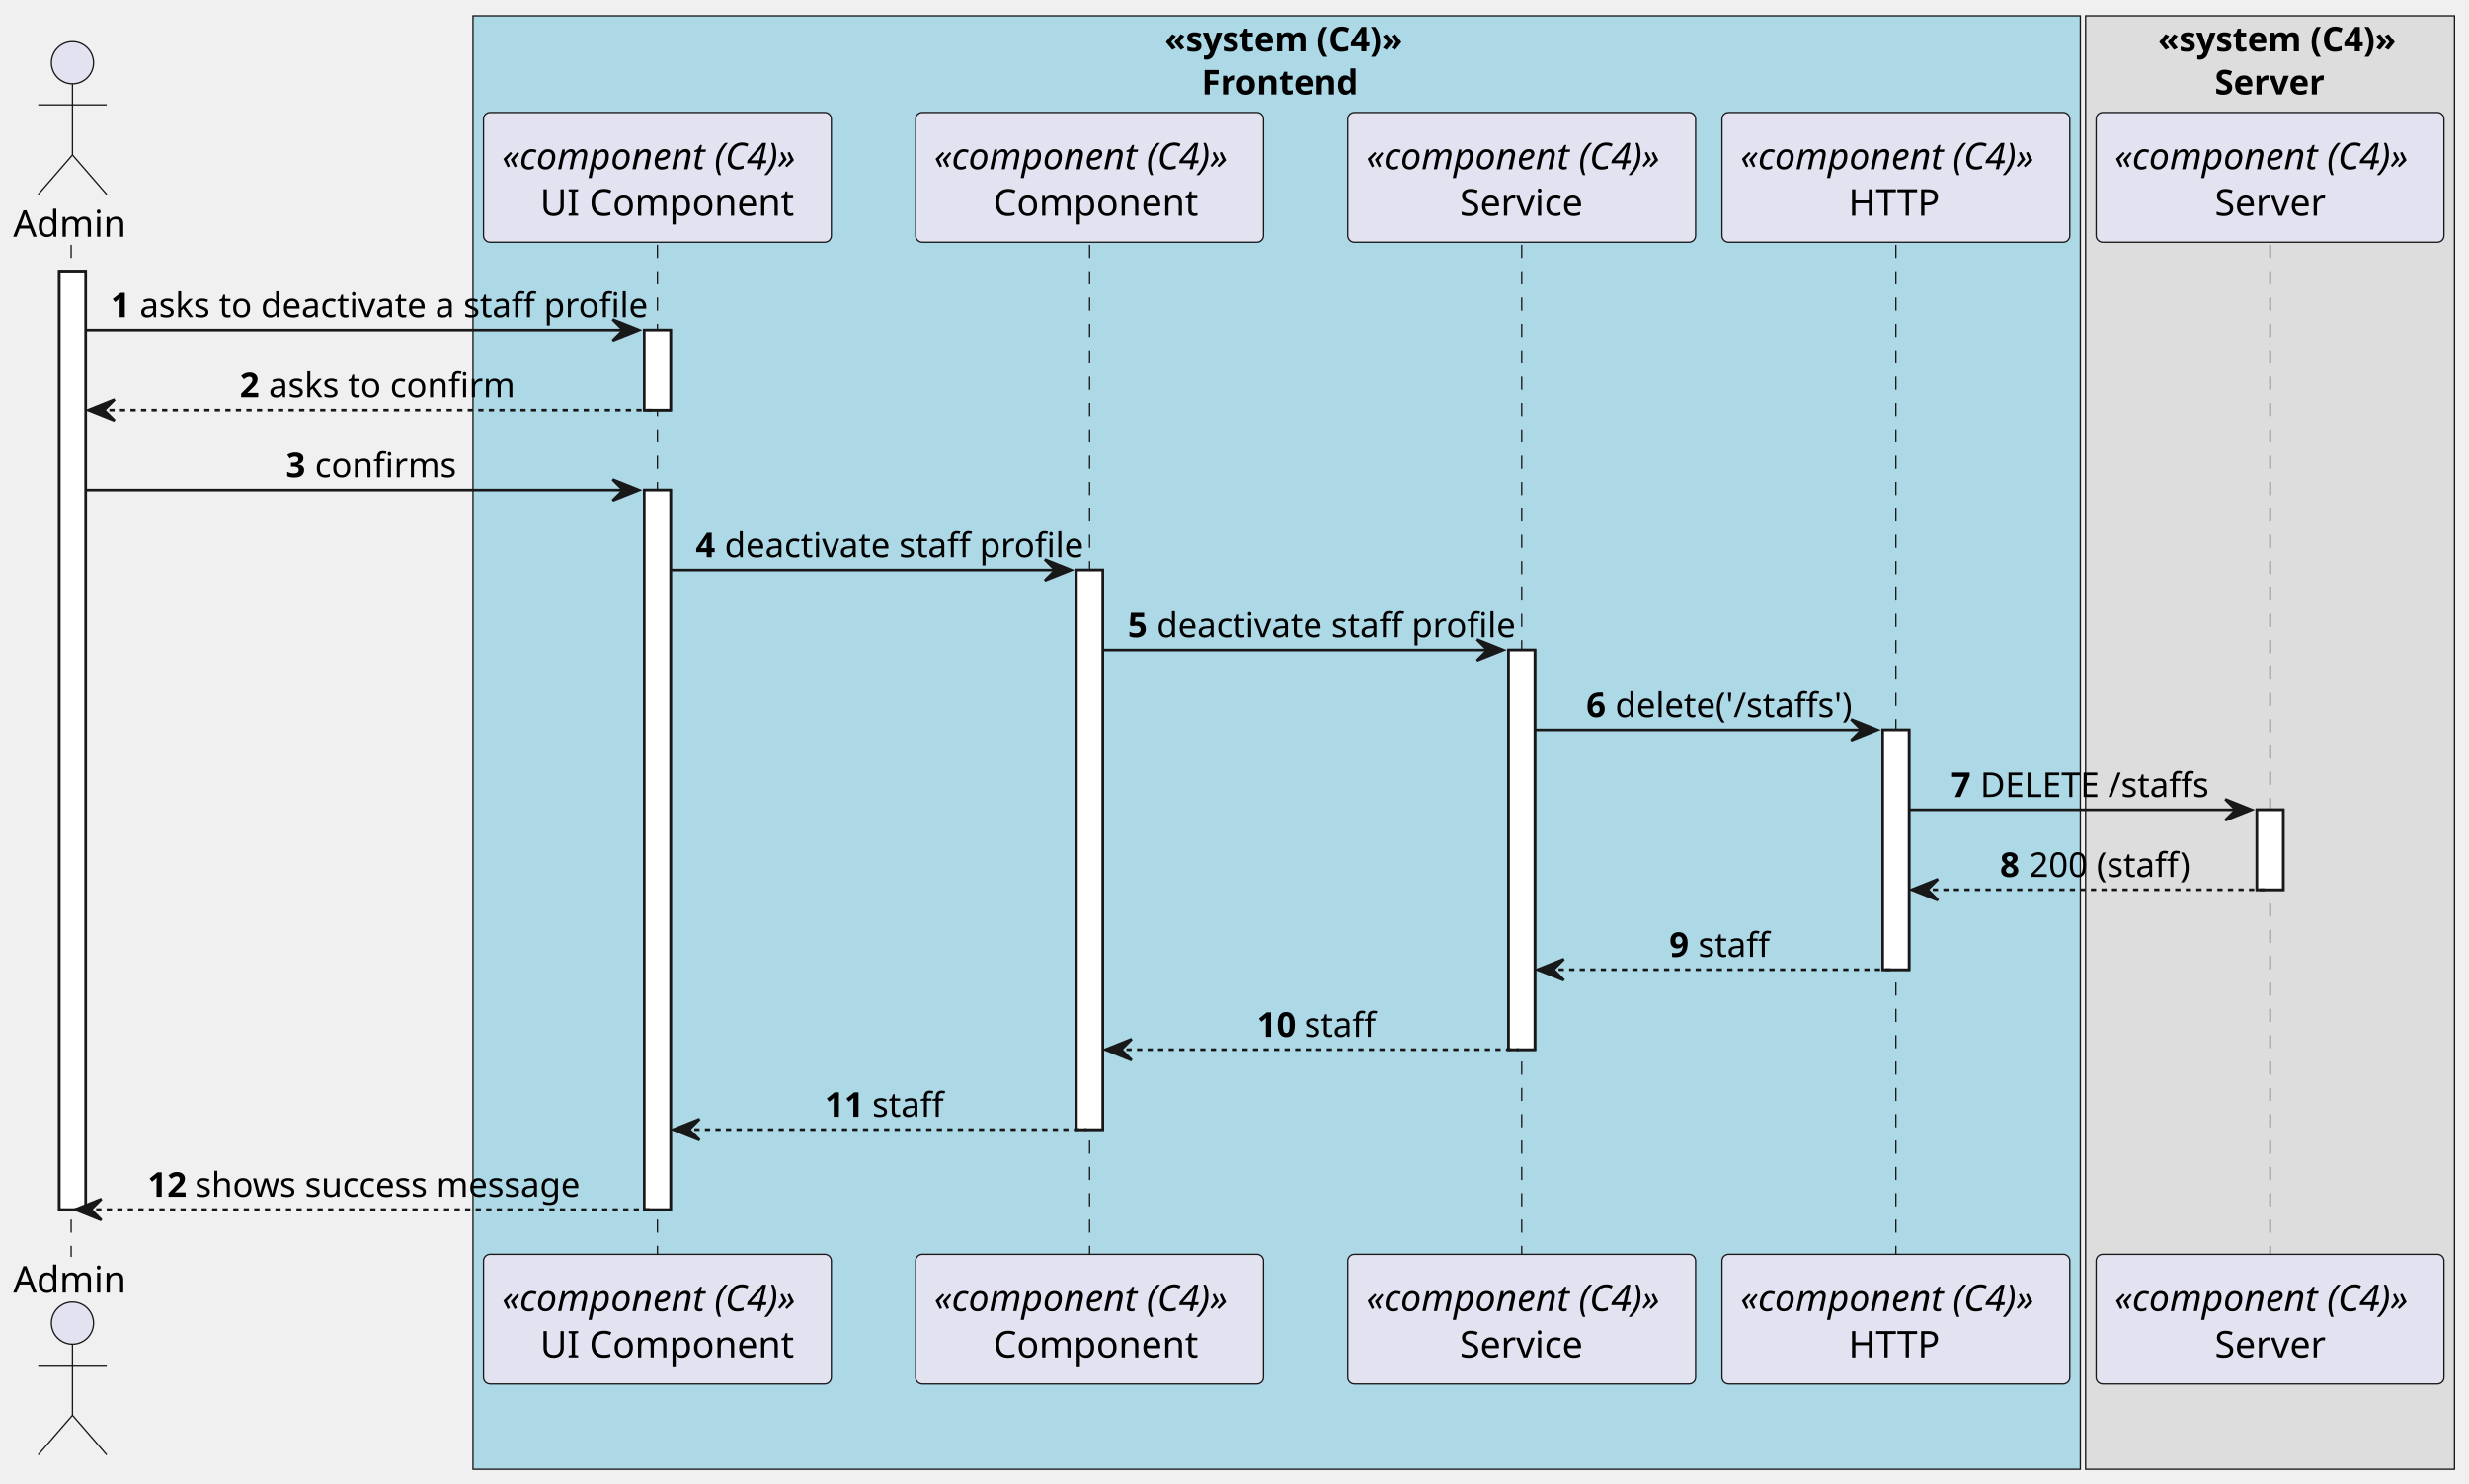
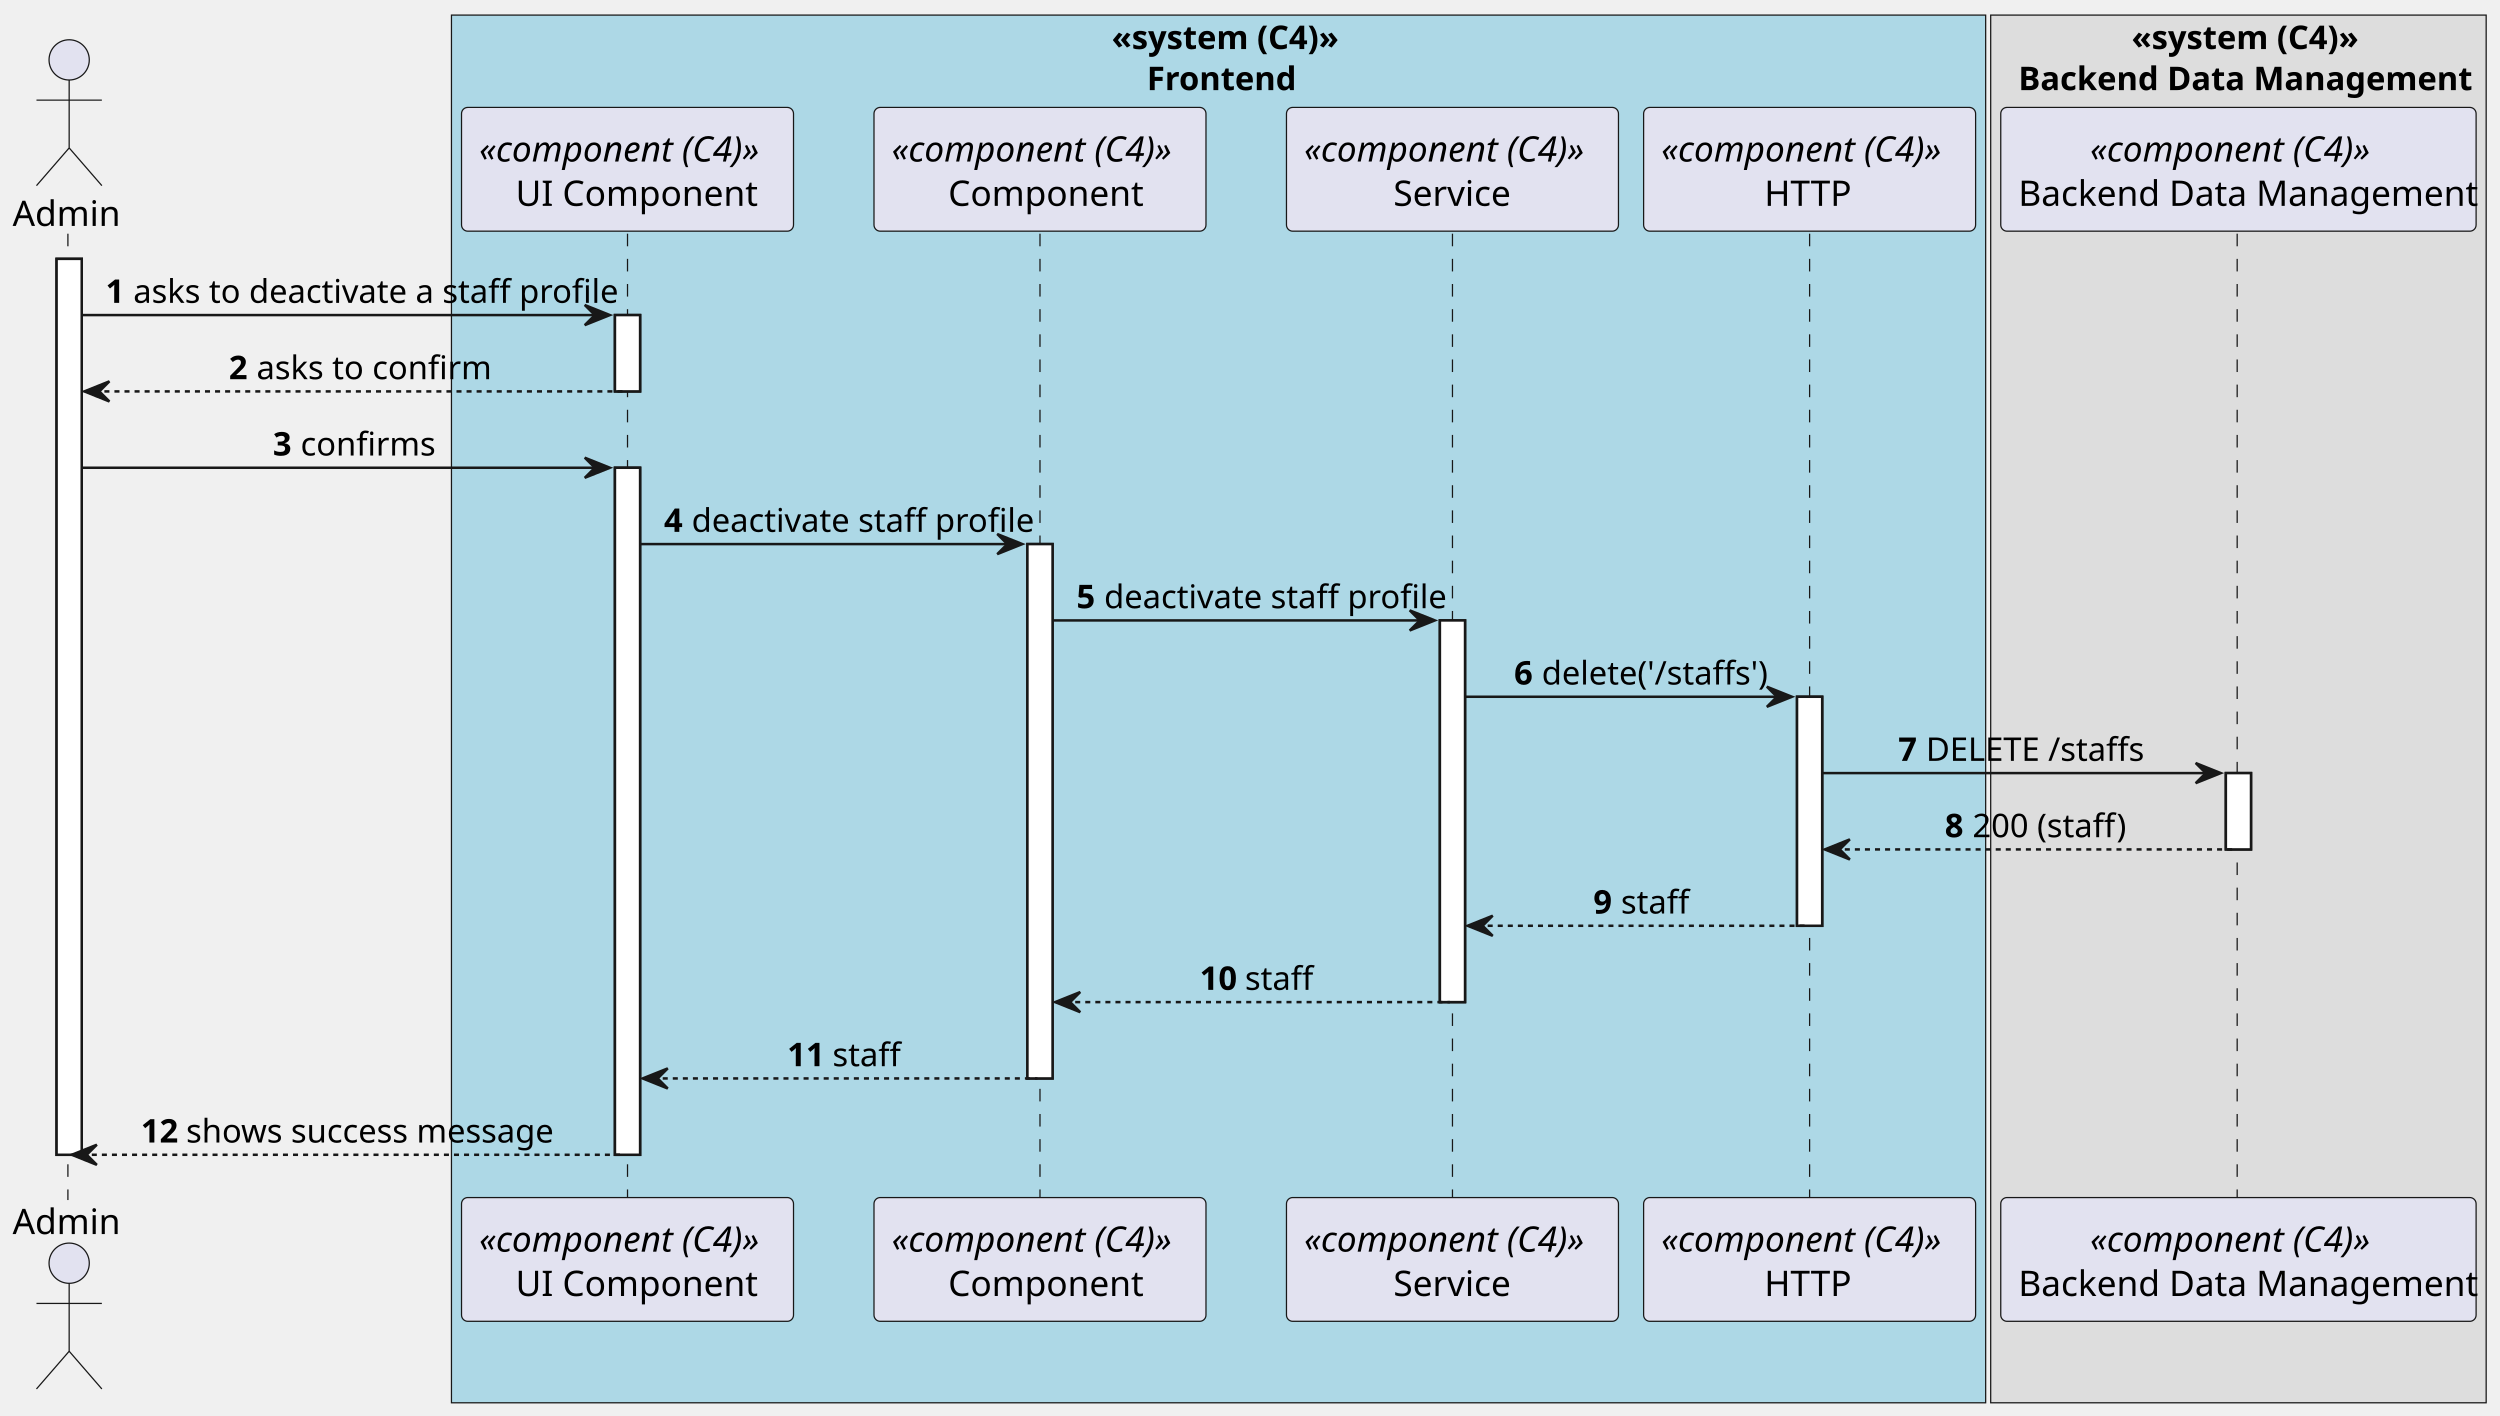
- <svg xmlns="http://www.w3.org/2000/svg" contentStyleType="text/css" height="563px" preserveAspectRatio="none" style="width:937px;height:563px;background:#FFFFFF;" version="1.1" viewBox="0 0 937 563" width="937px" zoomAndPan="magnify">
+ <svg xmlns="http://www.w3.org/2000/svg" contentStyleType="text/css" height="563px" preserveAspectRatio="none" style="width:994px;height:563px;background:#FFFFFF;" version="1.1" viewBox="0 0 994 563" width="994px" zoomAndPan="magnify">
  <defs />
  <g>
    <rect fill="#ADD8E6" height="551.75" style="stroke:#181818;stroke-width:0.5;" width="610" x="179.5" y="6" />
    <text fill="#000000" font-family="sans-serif" font-size="13" font-weight="bold" lengthAdjust="spacing" textLength="85" x="442" y="19.495">«system (C4)»</text>
    <text fill="#000000" font-family="sans-serif" font-size="13" font-weight="bold" lengthAdjust="spacing" textLength="57" x="456" y="35.847">Frontend</text>
-     <rect fill="#DDDDDD" height="551.75" style="stroke:#181818;stroke-width:0.5;" width="140" x="791.5" y="6" />
-     <text fill="#000000" font-family="sans-serif" font-size="13" font-weight="bold" lengthAdjust="spacing" textLength="85" x="819" y="19.495">«system (C4)»</text>
-     <text fill="#000000" font-family="sans-serif" font-size="13" font-weight="bold" lengthAdjust="spacing" textLength="42" x="840.5" y="35.847">Server</text>
+     <rect fill="#DDDDDD" height="551.75" style="stroke:#181818;stroke-width:0.5;" width="197" x="791.5" y="6" />
+     <text fill="#000000" font-family="sans-serif" font-size="13" font-weight="bold" lengthAdjust="spacing" textLength="85" x="847.5" y="19.495">«system (C4)»</text>
+     <text fill="#000000" font-family="sans-serif" font-size="13" font-weight="bold" lengthAdjust="spacing" textLength="175" x="802.5" y="35.847">Backend Data Management</text>
    <rect fill="#FFFFFF" height="356.219" style="stroke:#181818;stroke-width:1.0;" width="10" x="22.5" y="102.922" />
    <rect fill="#FFFFFF" height="30.352" style="stroke:#181818;stroke-width:1.0;" width="10" x="244.5" y="125.273" />
    <rect fill="#FFFFFF" height="273.164" style="stroke:#181818;stroke-width:1.0;" width="10" x="244.5" y="185.977" />
    <rect fill="#FFFFFF" height="212.461" style="stroke:#181818;stroke-width:1.0;" width="10" x="408.5" y="216.328" />
    <rect fill="#FFFFFF" height="151.758" style="stroke:#181818;stroke-width:1.0;" width="10" x="572.5" y="246.68" />
    <rect fill="#FFFFFF" height="91.055" style="stroke:#181818;stroke-width:1.0;" width="10" x="714.5" y="277.031" />
-     <rect fill="#FFFFFF" height="30.352" style="stroke:#181818;stroke-width:1.0;" width="10" x="856.5" y="307.383" />
+     <rect fill="#FFFFFF" height="30.352" style="stroke:#181818;stroke-width:1.0;" width="10" x="885" y="307.383" />
    <line style="stroke:#181818;stroke-width:0.5;stroke-dasharray:5.0,5.0;" x1="27" x2="27" y1="92.922" y2="477.141" />
    <line style="stroke:#181818;stroke-width:0.5;stroke-dasharray:5.0,5.0;" x1="249.5" x2="249.5" y1="92.922" y2="477.141" />
    <line style="stroke:#181818;stroke-width:0.5;stroke-dasharray:5.0,5.0;" x1="413.5" x2="413.5" y1="92.922" y2="477.141" />
    <line style="stroke:#181818;stroke-width:0.5;stroke-dasharray:5.0,5.0;" x1="577.5" x2="577.5" y1="92.922" y2="477.141" />
    <line style="stroke:#181818;stroke-width:0.5;stroke-dasharray:5.0,5.0;" x1="719.5" x2="719.5" y1="92.922" y2="477.141" />
-     <line style="stroke:#181818;stroke-width:0.5;stroke-dasharray:5.0,5.0;" x1="861.5" x2="861.5" y1="92.922" y2="477.141" />
+     <line style="stroke:#181818;stroke-width:0.5;stroke-dasharray:5.0,5.0;" x1="889.5" x2="889.5" y1="92.922" y2="477.141" />
    <text fill="#000000" font-family="sans-serif" font-size="14" lengthAdjust="spacing" textLength="39" x="5" y="89.846">Admin</text>
    <ellipse cx="27.5" cy="23.812" fill="#E2E2F0" rx="8" ry="8" style="stroke:#181818;stroke-width:0.5;" />
    <path d="M27.5,31.812 L27.5,58.812 M14.5,39.812 L40.5,39.812 M27.5,58.812 L14.5,73.812 M27.5,58.812 L40.5,73.812 " fill="none" style="stroke:#181818;stroke-width:0.5;" />
    <text fill="#000000" font-family="sans-serif" font-size="14" lengthAdjust="spacing" textLength="39" x="5" y="490.674">Admin</text>
    <ellipse cx="27.5" cy="502.25" fill="#E2E2F0" rx="8" ry="8" style="stroke:#181818;stroke-width:0.5;" />
    <path d="M27.5,510.25 L27.5,537.25 M14.5,518.25 L40.5,518.25 M27.5,537.25 L14.5,552.25 M27.5,537.25 L40.5,552.25 " fill="none" style="stroke:#181818;stroke-width:0.5;" />
    <rect fill="#E2E2F0" height="49.219" rx="2.5" ry="2.5" style="stroke:#181818;stroke-width:0.5;" width="132" x="183.5" y="42.703" />
    <text fill="#000000" font-family="sans-serif" font-size="14" font-style="italic" lengthAdjust="spacing" textLength="118" x="190.5" y="64.236">«component (C4)»</text>
    <text fill="#000000" font-family="sans-serif" font-size="14" lengthAdjust="spacing" textLength="89" x="205" y="81.846">UI Component</text>
    <rect fill="#E2E2F0" height="49.219" rx="2.5" ry="2.5" style="stroke:#181818;stroke-width:0.5;" width="132" x="183.5" y="476.141" />
    <text fill="#000000" font-family="sans-serif" font-size="14" font-style="italic" lengthAdjust="spacing" textLength="118" x="190.5" y="497.674">«component (C4)»</text>
    <text fill="#000000" font-family="sans-serif" font-size="14" lengthAdjust="spacing" textLength="89" x="205" y="515.283">UI Component</text>
    <rect fill="#E2E2F0" height="49.219" rx="2.5" ry="2.5" style="stroke:#181818;stroke-width:0.5;" width="132" x="347.5" y="42.703" />
    <text fill="#000000" font-family="sans-serif" font-size="14" font-style="italic" lengthAdjust="spacing" textLength="118" x="354.5" y="64.236">«component (C4)»</text>
    <text fill="#000000" font-family="sans-serif" font-size="14" lengthAdjust="spacing" textLength="73" x="377" y="81.846">Component</text>
    <rect fill="#E2E2F0" height="49.219" rx="2.5" ry="2.5" style="stroke:#181818;stroke-width:0.5;" width="132" x="347.5" y="476.141" />
    <text fill="#000000" font-family="sans-serif" font-size="14" font-style="italic" lengthAdjust="spacing" textLength="118" x="354.5" y="497.674">«component (C4)»</text>
    <text fill="#000000" font-family="sans-serif" font-size="14" lengthAdjust="spacing" textLength="73" x="377" y="515.283">Component</text>
    <rect fill="#E2E2F0" height="49.219" rx="2.5" ry="2.5" style="stroke:#181818;stroke-width:0.5;" width="132" x="511.5" y="42.703" />
    <text fill="#000000" font-family="sans-serif" font-size="14" font-style="italic" lengthAdjust="spacing" textLength="118" x="518.5" y="64.236">«component (C4)»</text>
    <text fill="#000000" font-family="sans-serif" font-size="14" lengthAdjust="spacing" textLength="47" x="554" y="81.846">Service</text>
    <rect fill="#E2E2F0" height="49.219" rx="2.5" ry="2.5" style="stroke:#181818;stroke-width:0.5;" width="132" x="511.5" y="476.141" />
    <text fill="#000000" font-family="sans-serif" font-size="14" font-style="italic" lengthAdjust="spacing" textLength="118" x="518.5" y="497.674">«component (C4)»</text>
    <text fill="#000000" font-family="sans-serif" font-size="14" lengthAdjust="spacing" textLength="47" x="554" y="515.283">Service</text>
    <rect fill="#E2E2F0" height="49.219" rx="2.5" ry="2.5" style="stroke:#181818;stroke-width:0.5;" width="132" x="653.5" y="42.703" />
    <text fill="#000000" font-family="sans-serif" font-size="14" font-style="italic" lengthAdjust="spacing" textLength="118" x="660.5" y="64.236">«component (C4)»</text>
    <text fill="#000000" font-family="sans-serif" font-size="14" lengthAdjust="spacing" textLength="36" x="701.5" y="81.846">HTTP</text>
    <rect fill="#E2E2F0" height="49.219" rx="2.5" ry="2.5" style="stroke:#181818;stroke-width:0.5;" width="132" x="653.5" y="476.141" />
    <text fill="#000000" font-family="sans-serif" font-size="14" font-style="italic" lengthAdjust="spacing" textLength="118" x="660.5" y="497.674">«component (C4)»</text>
    <text fill="#000000" font-family="sans-serif" font-size="14" lengthAdjust="spacing" textLength="36" x="701.5" y="515.283">HTTP</text>
-     <rect fill="#E2E2F0" height="49.219" rx="2.5" ry="2.5" style="stroke:#181818;stroke-width:0.5;" width="132" x="795.5" y="42.703" />
-     <text fill="#000000" font-family="sans-serif" font-size="14" font-style="italic" lengthAdjust="spacing" textLength="118" x="802.5" y="64.236">«component (C4)»</text>
-     <text fill="#000000" font-family="sans-serif" font-size="14" lengthAdjust="spacing" textLength="42" x="840.5" y="81.846">Server</text>
-     <rect fill="#E2E2F0" height="49.219" rx="2.5" ry="2.5" style="stroke:#181818;stroke-width:0.5;" width="132" x="795.5" y="476.141" />
-     <text fill="#000000" font-family="sans-serif" font-size="14" font-style="italic" lengthAdjust="spacing" textLength="118" x="802.5" y="497.674">«component (C4)»</text>
-     <text fill="#000000" font-family="sans-serif" font-size="14" lengthAdjust="spacing" textLength="42" x="840.5" y="515.283">Server</text>
+     <rect fill="#E2E2F0" height="49.219" rx="2.5" ry="2.5" style="stroke:#181818;stroke-width:0.5;" width="189" x="795.5" y="42.703" />
+     <text fill="#000000" font-family="sans-serif" font-size="14" font-style="italic" lengthAdjust="spacing" textLength="118" x="831" y="64.236">«component (C4)»</text>
+     <text fill="#000000" font-family="sans-serif" font-size="14" lengthAdjust="spacing" textLength="175" x="802.5" y="81.846">Backend Data Management</text>
+     <rect fill="#E2E2F0" height="49.219" rx="2.5" ry="2.5" style="stroke:#181818;stroke-width:0.5;" width="189" x="795.5" y="476.141" />
+     <text fill="#000000" font-family="sans-serif" font-size="14" font-style="italic" lengthAdjust="spacing" textLength="118" x="831" y="497.674">«component (C4)»</text>
+     <text fill="#000000" font-family="sans-serif" font-size="14" lengthAdjust="spacing" textLength="175" x="802.5" y="515.283">Backend Data Management</text>
    <rect fill="#FFFFFF" height="356.219" style="stroke:#181818;stroke-width:1.0;" width="10" x="22.5" y="102.922" />
    <rect fill="#FFFFFF" height="30.352" style="stroke:#181818;stroke-width:1.0;" width="10" x="244.5" y="125.273" />
    <rect fill="#FFFFFF" height="273.164" style="stroke:#181818;stroke-width:1.0;" width="10" x="244.5" y="185.977" />
    <rect fill="#FFFFFF" height="212.461" style="stroke:#181818;stroke-width:1.0;" width="10" x="408.5" y="216.328" />
    <rect fill="#FFFFFF" height="151.758" style="stroke:#181818;stroke-width:1.0;" width="10" x="572.5" y="246.68" />
    <rect fill="#FFFFFF" height="91.055" style="stroke:#181818;stroke-width:1.0;" width="10" x="714.5" y="277.031" />
-     <rect fill="#FFFFFF" height="30.352" style="stroke:#181818;stroke-width:1.0;" width="10" x="856.5" y="307.383" />
+     <rect fill="#FFFFFF" height="30.352" style="stroke:#181818;stroke-width:1.0;" width="10" x="885" y="307.383" />
    <polygon fill="#181818" points="232.5,121.273,242.5,125.273,232.5,129.273,236.5,125.273" style="stroke:#181818;stroke-width:1.0;" />
    <line style="stroke:#181818;stroke-width:1.0;" x1="32.5" x2="238.5" y1="125.273" y2="125.273" />
    <text fill="#000000" font-family="sans-serif" font-size="13" font-weight="bold" lengthAdjust="spacing" textLength="7" x="42" y="120.417">1</text>
    <text fill="#000000" font-family="sans-serif" font-size="13" lengthAdjust="spacing" textLength="182" x="53" y="120.417">asks to deactivate a staff profile</text>
    <polygon fill="#181818" points="43.5,151.625,33.5,155.625,43.5,159.625,39.5,155.625" style="stroke:#181818;stroke-width:1.0;" />
    <line style="stroke:#181818;stroke-width:1.0;stroke-dasharray:2.0,2.0;" x1="37.5" x2="248.5" y1="155.625" y2="155.625" />
    <text fill="#000000" font-family="sans-serif" font-size="13" font-weight="bold" lengthAdjust="spacing" textLength="7" x="91" y="150.769">2</text>
    <text fill="#000000" font-family="sans-serif" font-size="13" lengthAdjust="spacing" textLength="89" x="102" y="150.769">asks to confirm</text>
    <polygon fill="#181818" points="232.5,181.977,242.5,185.977,232.5,189.977,236.5,185.977" style="stroke:#181818;stroke-width:1.0;" />
    <line style="stroke:#181818;stroke-width:1.0;" x1="32.5" x2="238.5" y1="185.977" y2="185.977" />
    <text fill="#000000" font-family="sans-serif" font-size="13" font-weight="bold" lengthAdjust="spacing" textLength="7" x="108.5" y="181.12">3</text>
    <text fill="#000000" font-family="sans-serif" font-size="13" lengthAdjust="spacing" textLength="49" x="119.5" y="181.12">confirms</text>
    <polygon fill="#181818" points="396.5,212.328,406.5,216.328,396.5,220.328,400.5,216.328" style="stroke:#181818;stroke-width:1.0;" />
    <line style="stroke:#181818;stroke-width:1.0;" x1="254.5" x2="402.5" y1="216.328" y2="216.328" />
    <text fill="#000000" font-family="sans-serif" font-size="13" font-weight="bold" lengthAdjust="spacing" textLength="7" x="264" y="211.472">4</text>
    <text fill="#000000" font-family="sans-serif" font-size="13" lengthAdjust="spacing" textLength="124" x="275" y="211.472">deactivate staff profile</text>
    <polygon fill="#181818" points="560.5,242.68,570.5,246.68,560.5,250.68,564.5,246.68" style="stroke:#181818;stroke-width:1.0;" />
    <line style="stroke:#181818;stroke-width:1.0;" x1="418.5" x2="566.5" y1="246.68" y2="246.68" />
    <text fill="#000000" font-family="sans-serif" font-size="13" font-weight="bold" lengthAdjust="spacing" textLength="7" x="428" y="241.823">5</text>
    <text fill="#000000" font-family="sans-serif" font-size="13" lengthAdjust="spacing" textLength="124" x="439" y="241.823">deactivate staff profile</text>
    <polygon fill="#181818" points="702.5,273.031,712.5,277.031,702.5,281.031,706.5,277.031" style="stroke:#181818;stroke-width:1.0;" />
    <line style="stroke:#181818;stroke-width:1.0;" x1="582.5" x2="708.5" y1="277.031" y2="277.031" />
    <text fill="#000000" font-family="sans-serif" font-size="13" font-weight="bold" lengthAdjust="spacing" textLength="7" x="602" y="272.175">6</text>
    <text fill="#000000" font-family="sans-serif" font-size="13" lengthAdjust="spacing" textLength="82" x="613" y="272.175">delete('/staffs')</text>
-     <polygon fill="#181818" points="844.5,303.383,854.5,307.383,844.5,311.383,848.5,307.383" style="stroke:#181818;stroke-width:1.0;" />
-     <line style="stroke:#181818;stroke-width:1.0;" x1="724.5" x2="850.5" y1="307.383" y2="307.383" />
-     <text fill="#000000" font-family="sans-serif" font-size="13" font-weight="bold" lengthAdjust="spacing" textLength="7" x="740.5" y="302.526">7</text>
-     <text fill="#000000" font-family="sans-serif" font-size="13" lengthAdjust="spacing" textLength="89" x="751.5" y="302.526">DELETE /staffs</text>
+     <polygon fill="#181818" points="873,303.383,883,307.383,873,311.383,877,307.383" style="stroke:#181818;stroke-width:1.0;" />
+     <line style="stroke:#181818;stroke-width:1.0;" x1="724.5" x2="879" y1="307.383" y2="307.383" />
+     <text fill="#000000" font-family="sans-serif" font-size="13" font-weight="bold" lengthAdjust="spacing" textLength="7" x="754.75" y="302.526">7</text>
+     <text fill="#000000" font-family="sans-serif" font-size="13" lengthAdjust="spacing" textLength="89" x="765.75" y="302.526">DELETE /staffs</text>
    <polygon fill="#181818" points="735.5,333.734,725.5,337.734,735.5,341.734,731.5,337.734" style="stroke:#181818;stroke-width:1.0;" />
-     <line style="stroke:#181818;stroke-width:1.0;stroke-dasharray:2.0,2.0;" x1="729.5" x2="860.5" y1="337.734" y2="337.734" />
-     <text fill="#000000" font-family="sans-serif" font-size="13" font-weight="bold" lengthAdjust="spacing" textLength="7" x="759" y="332.878">8</text>
-     <text fill="#000000" font-family="sans-serif" font-size="13" lengthAdjust="spacing" textLength="57" x="770" y="332.878">200 (staff)</text>
+     <line style="stroke:#181818;stroke-width:1.0;stroke-dasharray:2.0,2.0;" x1="729.5" x2="889" y1="337.734" y2="337.734" />
+     <text fill="#000000" font-family="sans-serif" font-size="13" font-weight="bold" lengthAdjust="spacing" textLength="7" x="773.25" y="332.878">8</text>
+     <text fill="#000000" font-family="sans-serif" font-size="13" lengthAdjust="spacing" textLength="57" x="784.25" y="332.878">200 (staff)</text>
    <polygon fill="#181818" points="593.5,364.086,583.5,368.086,593.5,372.086,589.5,368.086" style="stroke:#181818;stroke-width:1.0;" />
    <line style="stroke:#181818;stroke-width:1.0;stroke-dasharray:2.0,2.0;" x1="587.5" x2="718.5" y1="368.086" y2="368.086" />
    <text fill="#000000" font-family="sans-serif" font-size="13" font-weight="bold" lengthAdjust="spacing" textLength="7" x="633.5" y="363.229">9</text>
    <text fill="#000000" font-family="sans-serif" font-size="13" lengthAdjust="spacing" textLength="24" x="644.5" y="363.229">staff</text>
    <polygon fill="#181818" points="429.5,394.438,419.5,398.438,429.5,402.438,425.5,398.438" style="stroke:#181818;stroke-width:1.0;" />
    <line style="stroke:#181818;stroke-width:1.0;stroke-dasharray:2.0,2.0;" x1="423.5" x2="576.5" y1="398.438" y2="398.438" />
    <text fill="#000000" font-family="sans-serif" font-size="13" font-weight="bold" lengthAdjust="spacing" textLength="14" x="477" y="393.581">10</text>
    <text fill="#000000" font-family="sans-serif" font-size="13" lengthAdjust="spacing" textLength="24" x="495" y="393.581">staff</text>
    <polygon fill="#181818" points="265.5,424.789,255.5,428.789,265.5,432.789,261.5,428.789" style="stroke:#181818;stroke-width:1.0;" />
    <line style="stroke:#181818;stroke-width:1.0;stroke-dasharray:2.0,2.0;" x1="259.5" x2="412.5" y1="428.789" y2="428.789" />
    <text fill="#000000" font-family="sans-serif" font-size="13" font-weight="bold" lengthAdjust="spacing" textLength="14" x="313" y="423.933">11</text>
    <text fill="#000000" font-family="sans-serif" font-size="13" lengthAdjust="spacing" textLength="24" x="331" y="423.933">staff</text>
    <polygon fill="#181818" points="38.5,455.141,28.5,459.141,38.5,463.141,34.5,459.141" style="stroke:#181818;stroke-width:1.0;" />
    <line style="stroke:#181818;stroke-width:1.0;stroke-dasharray:2.0,2.0;" x1="32.5" x2="248.5" y1="459.141" y2="459.141" />
    <text fill="#000000" font-family="sans-serif" font-size="13" font-weight="bold" lengthAdjust="spacing" textLength="14" x="56" y="454.284">12</text>
    <text fill="#000000" font-family="sans-serif" font-size="13" lengthAdjust="spacing" textLength="147" x="74" y="454.284">shows success message</text>
  </g>
</svg>
